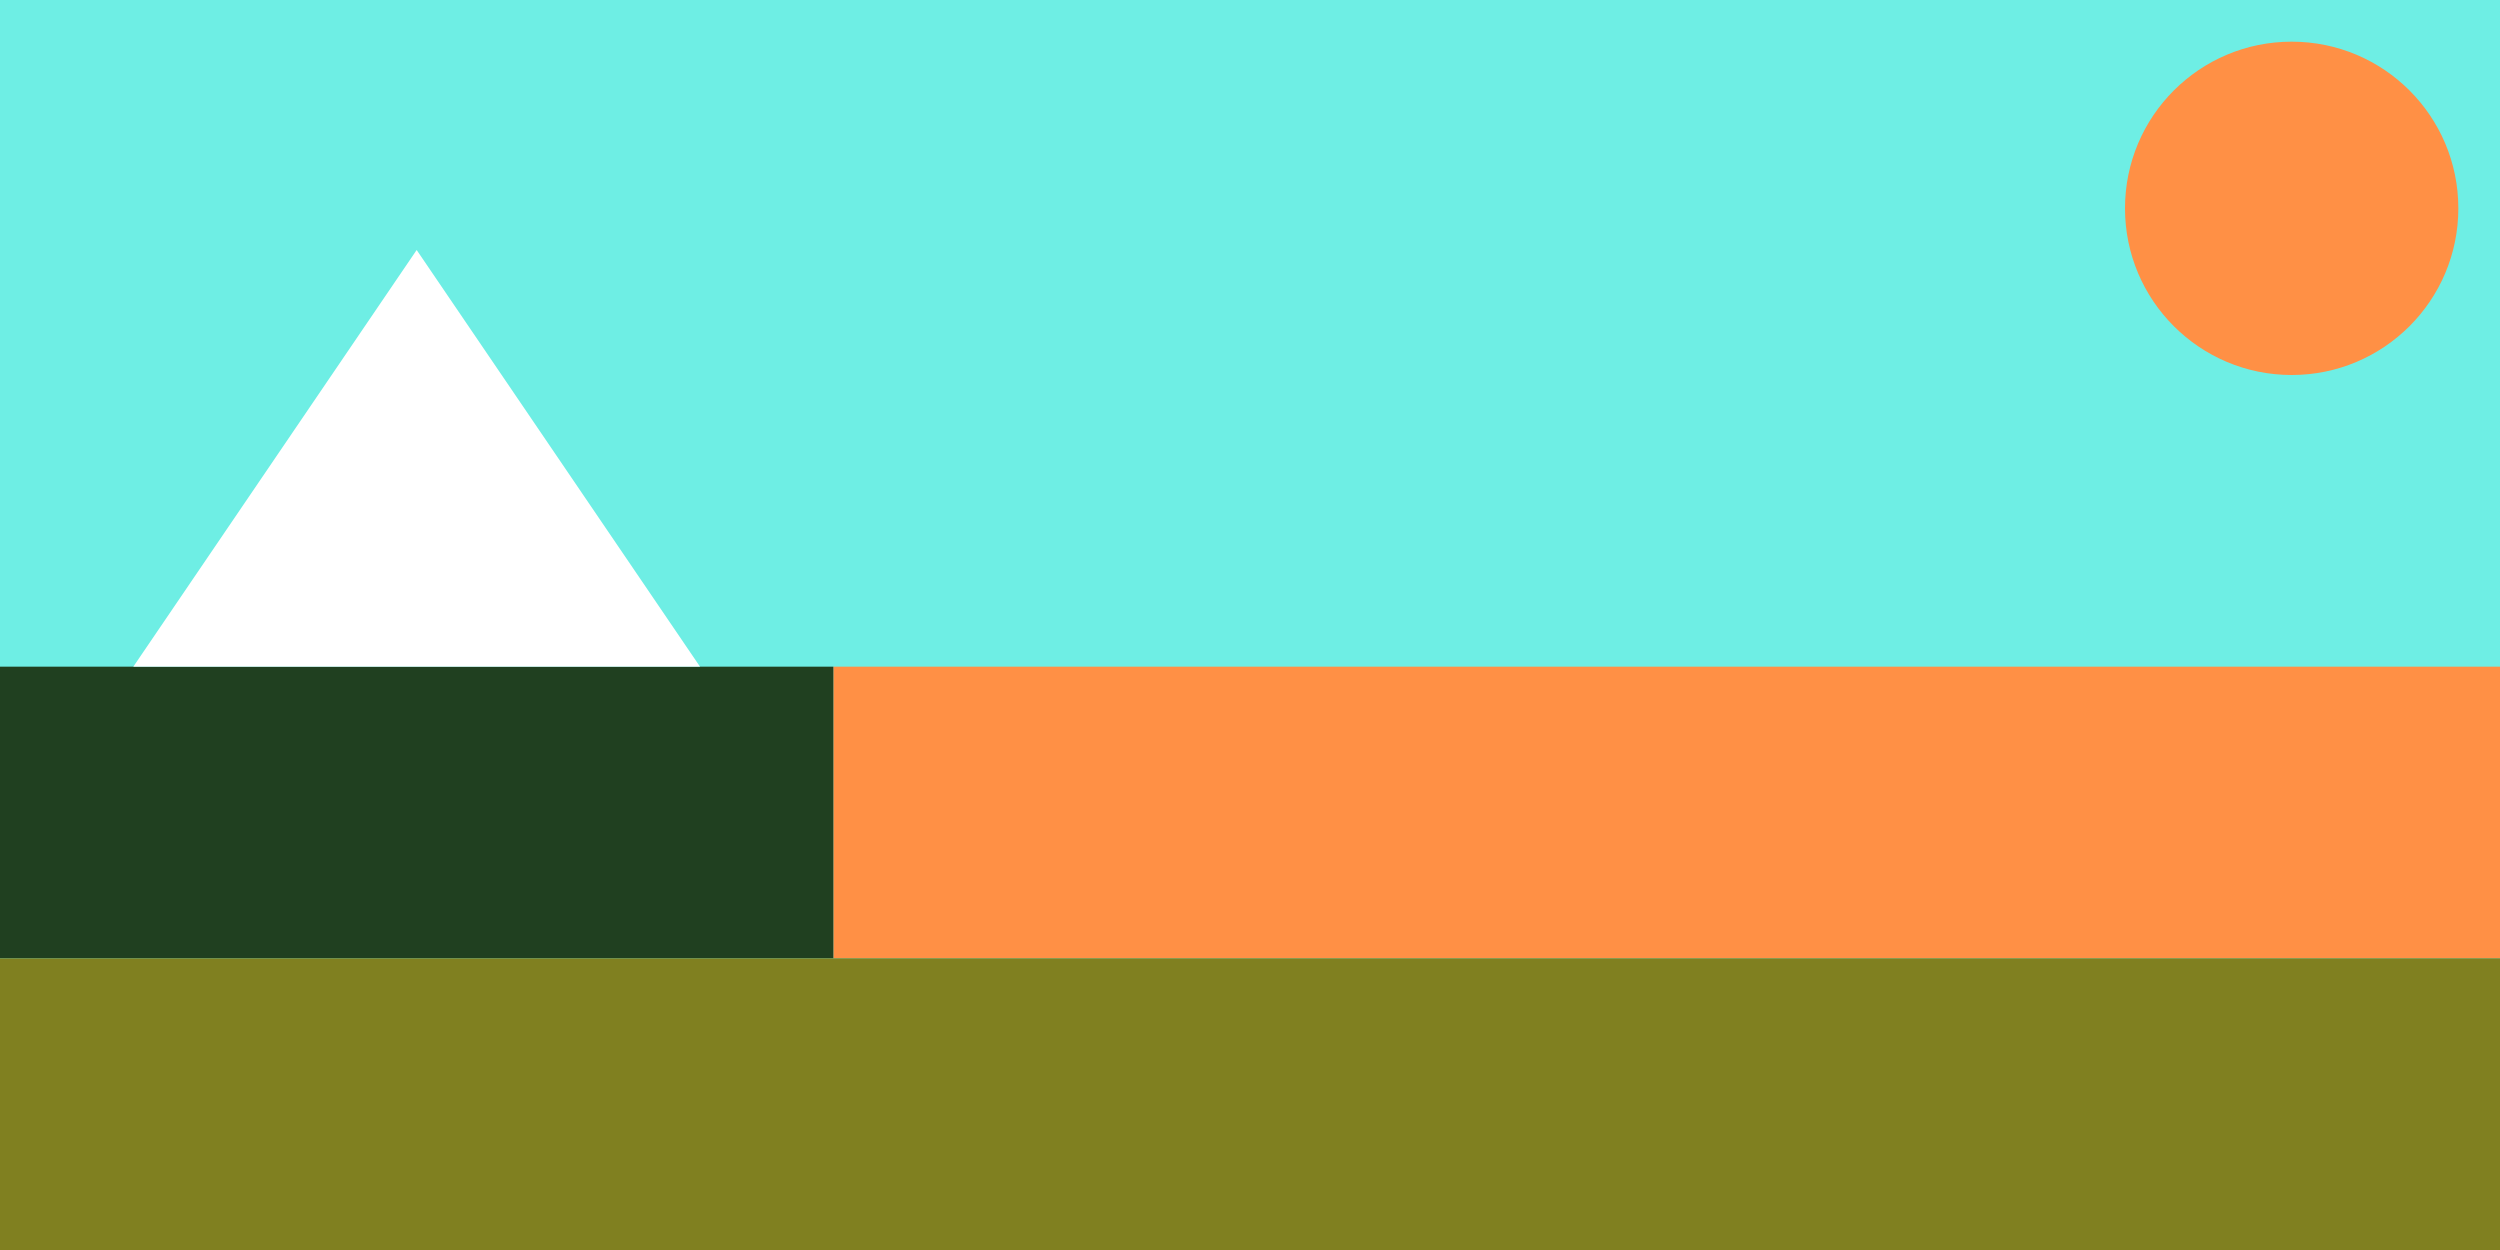
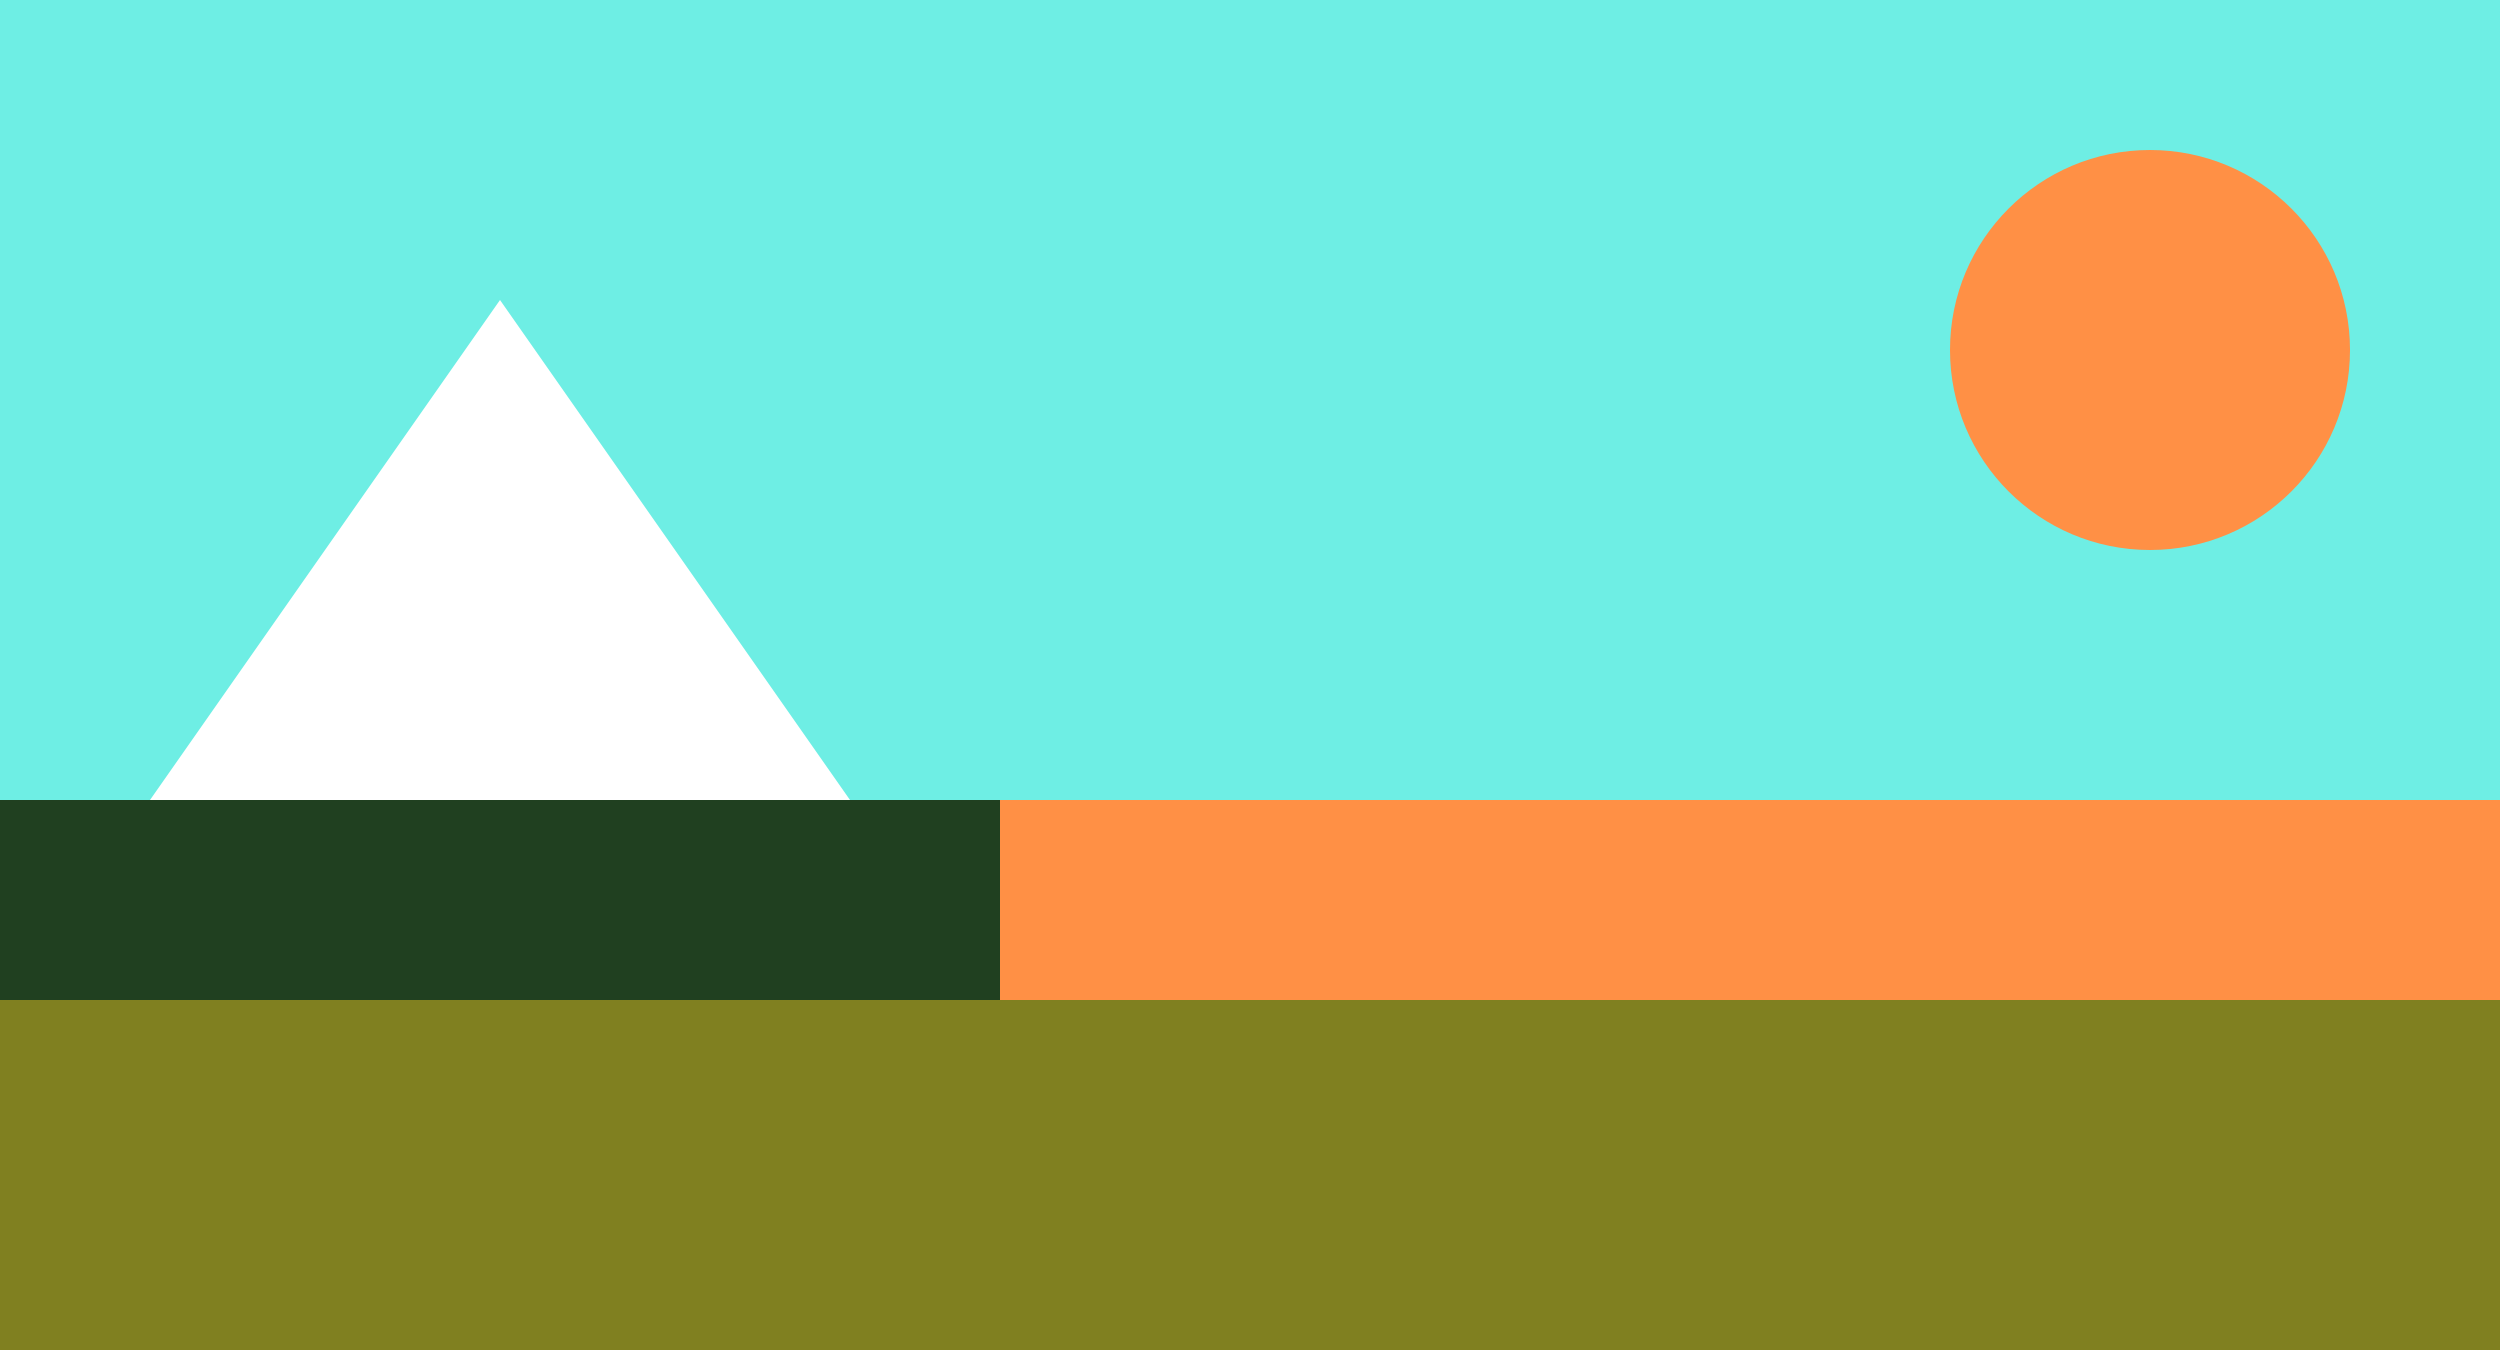
<svg xmlns="http://www.w3.org/2000/svg">
-   <rect x="0" y="0" width="600" height="300" fill="#6eeee4" />
-   <rect x="200" y="160" width="400" height="70" fill="#ff9045" />
-   <rect x="0" y="160" width="200" height="70" fill="#204020" />
-   <rect x="0" y="230" width="600" height="70" fill="#808020" />
-   <circle cx="550" cy="50" r="40" fill="#ff9045" />
-   <polygon points="100 60, 32 160, 168 160" fill="#ffffff" />
+   <rect x="0" y="0" width="800" height="432" fill="#6eeee4" />
+   <rect x="320" y="256" width="480" height="64" fill="#ff9045" />
+   <rect x="0" y="256" width="320" height="64" fill="#204020" />
+   <rect x="0" y="320" width="800" height="112" fill="#808020" />
+   <circle cx="688" cy="112" r="64" fill="#ff9045" />
+   <polygon points="160 96, 48 256, 272 256" fill="#ffffff" />
</svg>
